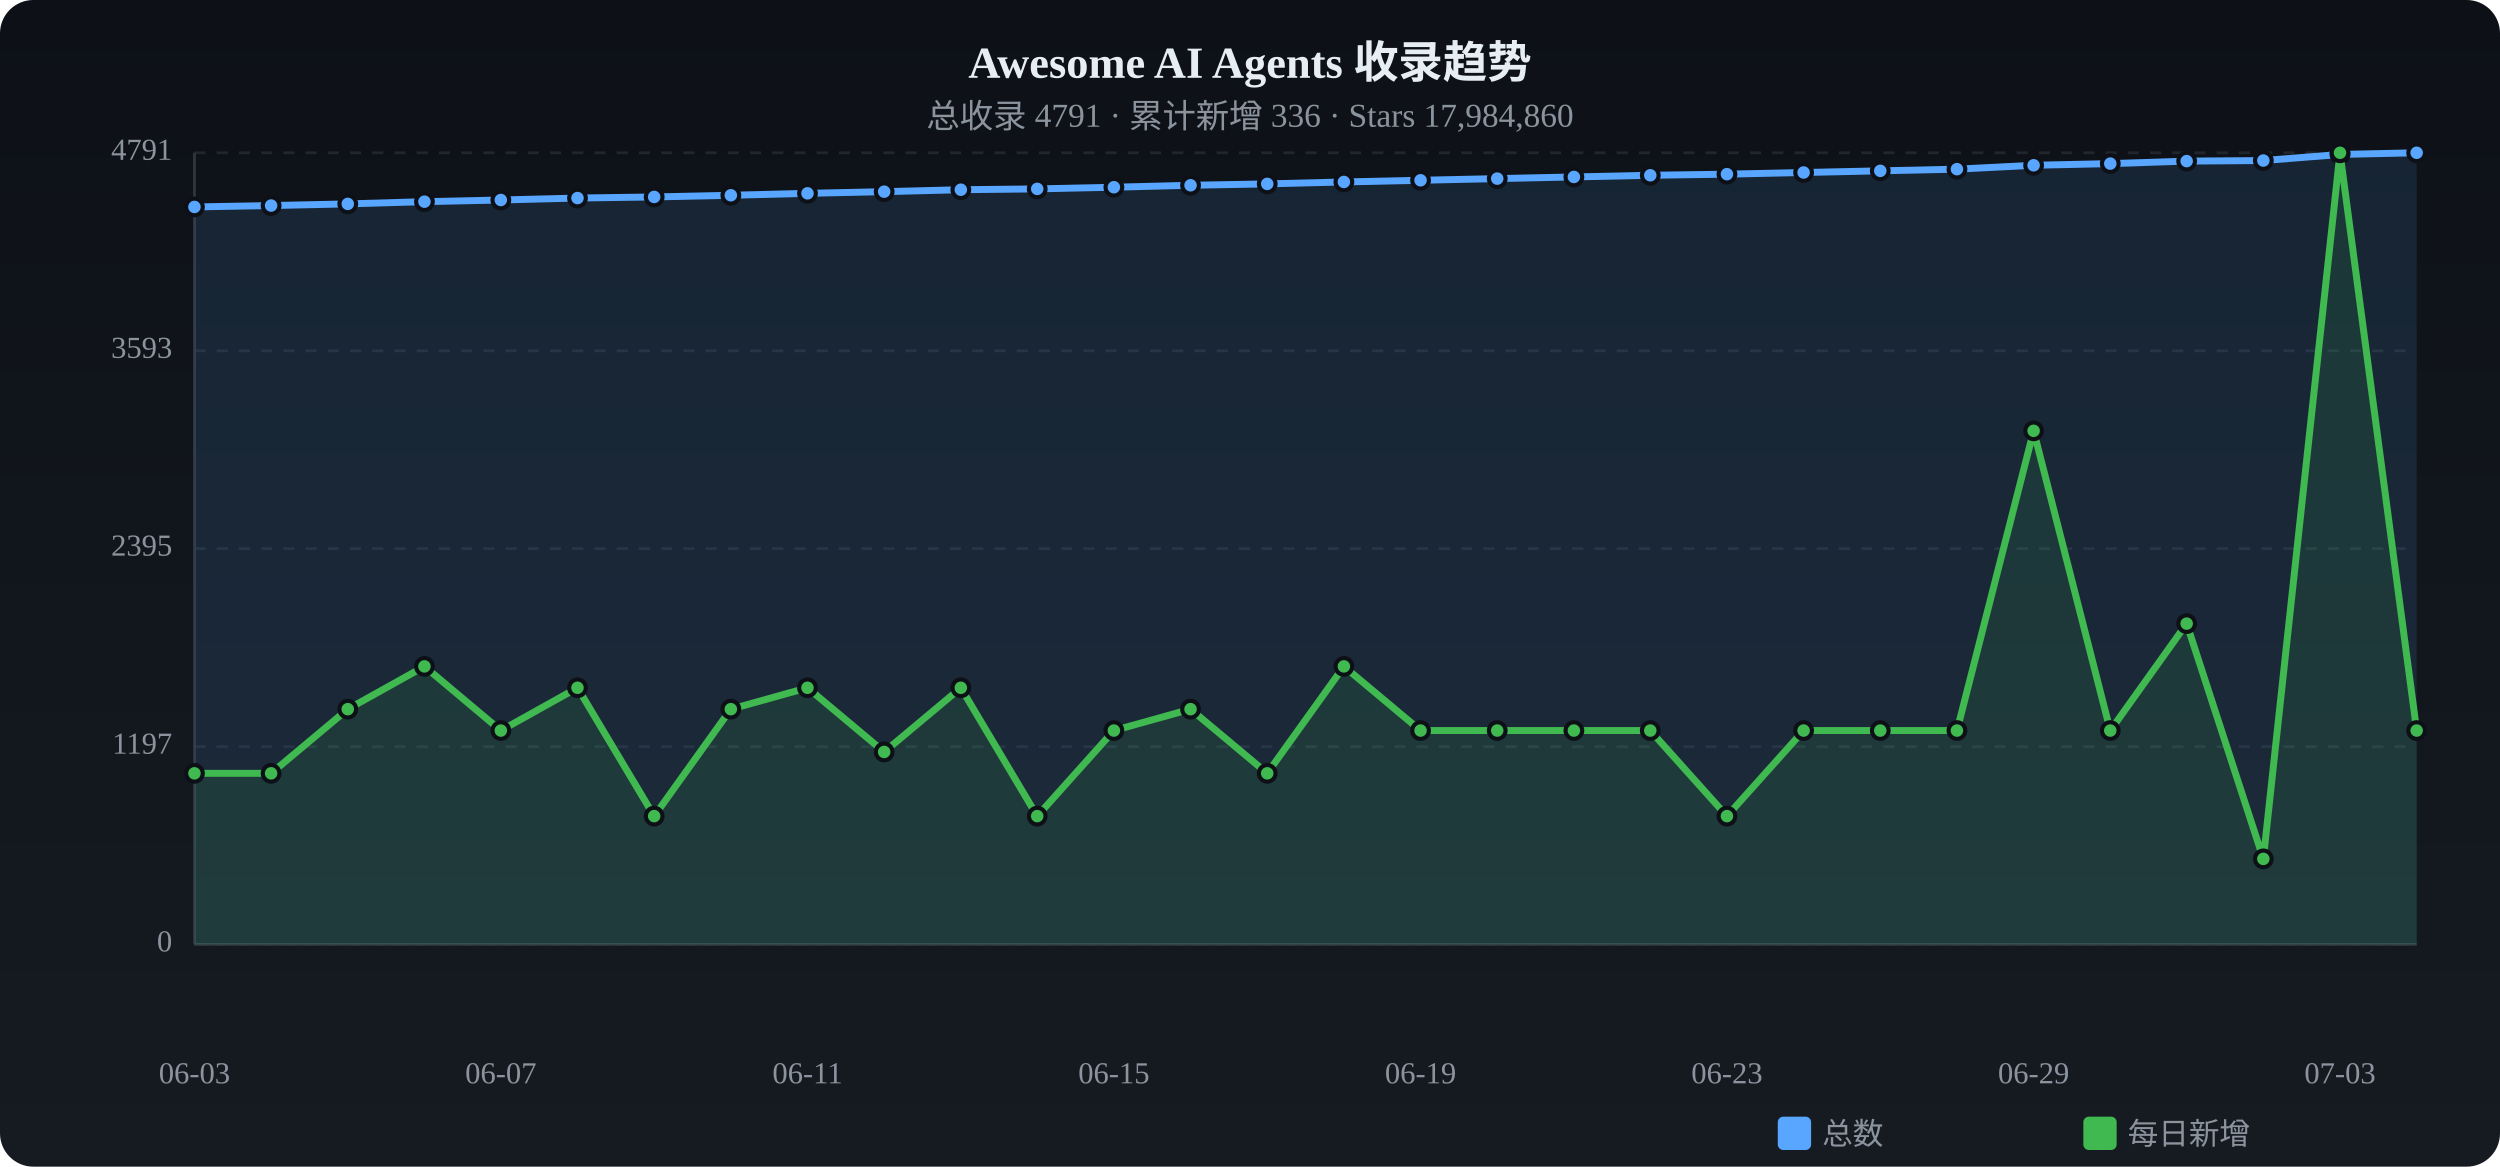
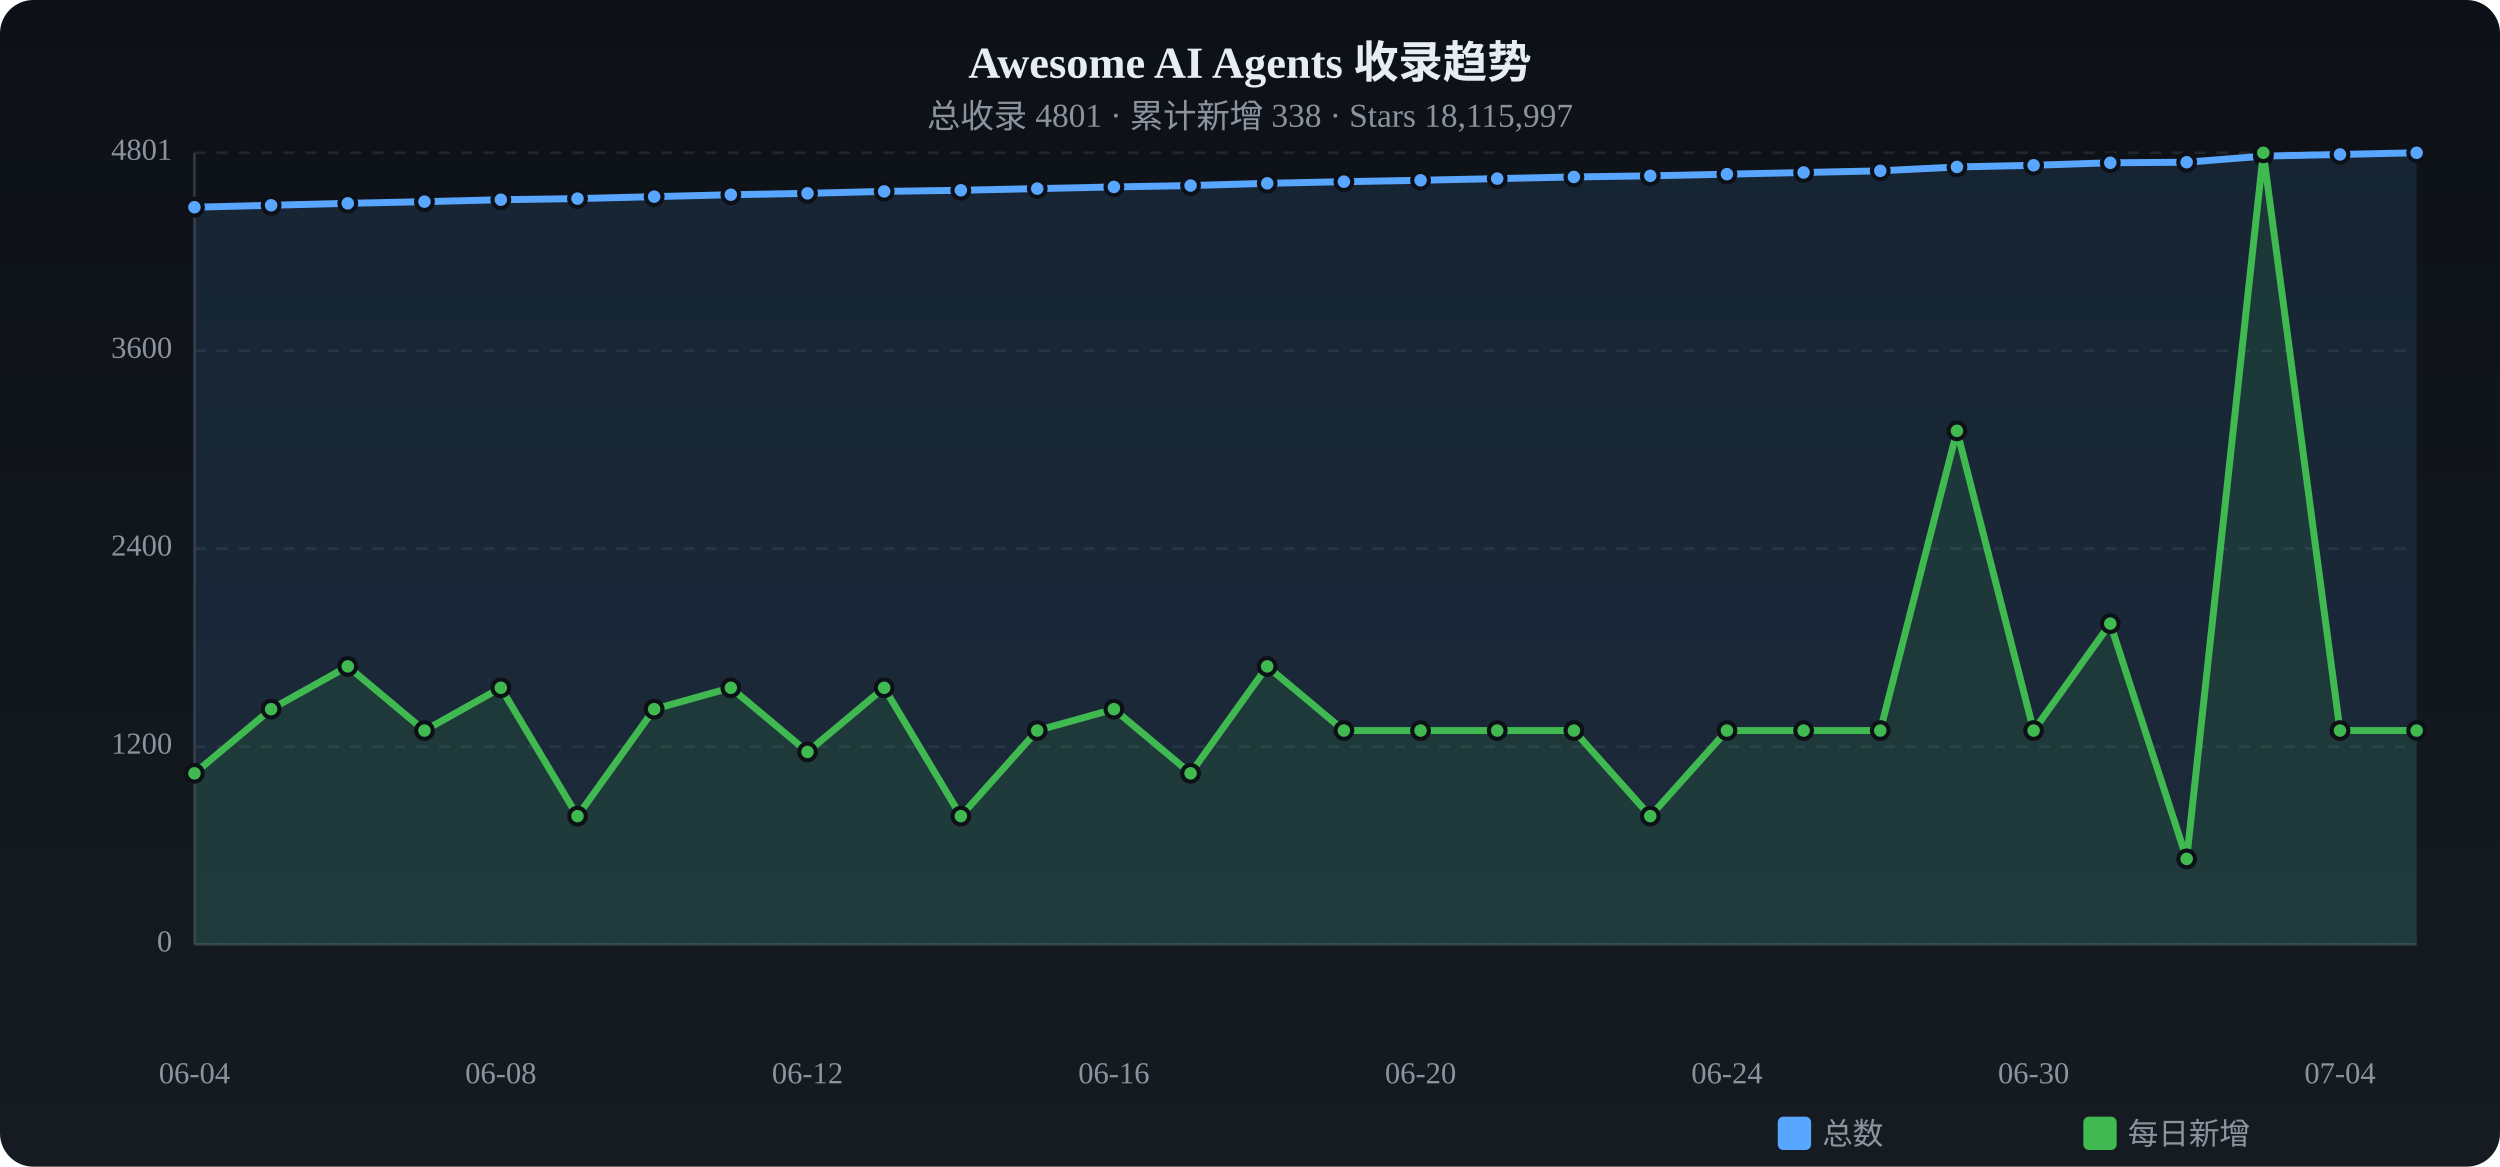
<svg xmlns="http://www.w3.org/2000/svg" viewBox="0 0 900 420" width="900" height="420">
  <defs>
    <linearGradient id="tbg" x1="0%" y1="0%" x2="0%" y2="100%">
      <stop offset="0%" stop-color="#0d1117" />
      <stop offset="100%" stop-color="#161b22" />
    </linearGradient>
  </defs>
  <rect width="900" height="420" rx="12" fill="url(#tbg)" />
  <text x="450.0" y="28" text-anchor="middle" fill="#e6edf3" font-size="16" font-weight="bold">Awesome AI Agents 收录趋势</text>
-   <text x="450.0" y="46" text-anchor="middle" fill="#8b949e" font-size="12">总收录 4791 · 累计新增 336 · Stars 17,984,860</text>
+   <text x="450.0" y="46" text-anchor="middle" fill="#8b949e" font-size="12">总收录 4801 · 累计新增 338 · Stars 18,115,997</text>
  <text x="62" y="340.0" text-anchor="end" fill="#8b949e" font-size="11" dominant-baseline="middle">0</text>
  <line x1="70" y1="340.0" x2="870" y2="340.0" stroke="#21262d" stroke-dasharray="4 4" />
-   <text x="62" y="268.8" text-anchor="end" fill="#8b949e" font-size="11" dominant-baseline="middle">1197</text>
+   <text x="62" y="268.8" text-anchor="end" fill="#8b949e" font-size="11" dominant-baseline="middle">1200</text>
  <line x1="70" y1="268.8" x2="870" y2="268.8" stroke="#21262d" stroke-dasharray="4 4" />
-   <text x="62" y="197.5" text-anchor="end" fill="#8b949e" font-size="11" dominant-baseline="middle">2395</text>
+   <text x="62" y="197.5" text-anchor="end" fill="#8b949e" font-size="11" dominant-baseline="middle">2400</text>
  <line x1="70" y1="197.5" x2="870" y2="197.5" stroke="#21262d" stroke-dasharray="4 4" />
-   <text x="62" y="126.3" text-anchor="end" fill="#8b949e" font-size="11" dominant-baseline="middle">3593</text>
+   <text x="62" y="126.3" text-anchor="end" fill="#8b949e" font-size="11" dominant-baseline="middle">3600</text>
  <line x1="70" y1="126.3" x2="870" y2="126.3" stroke="#21262d" stroke-dasharray="4 4" />
-   <text x="62" y="55.0" text-anchor="end" fill="#8b949e" font-size="11" dominant-baseline="middle">4791</text>
+   <text x="62" y="55.0" text-anchor="end" fill="#8b949e" font-size="11" dominant-baseline="middle">4801</text>
  <line x1="70" y1="55.0" x2="870" y2="55.0" stroke="#21262d" stroke-dasharray="4 4" />
  <line x1="70" y1="55" x2="70" y2="340" stroke="#30363d" />
  <line x1="70" y1="340" x2="870" y2="340" stroke="#30363d" />
-   <path d="M70.0,74.5 L97.6,74.0 L125.2,73.4 L152.8,72.6 L180.3,72.0 L207.9,71.3 L235.5,70.9 L263.1,70.3 L290.7,69.6 L318.3,69.0 L345.9,68.3 L373.4,68.0 L401.0,67.4 L428.6,66.7 L456.2,66.2 L483.8,65.5 L511.4,64.9 L539.0,64.3 L566.6,63.7 L594.1,63.1 L621.7,62.7 L649.3,62.1 L676.9,61.5 L704.5,60.9 L732.1,59.5 L759.7,58.9 L787.2,58.0 L814.8,57.8 L842.4,55.6 L870.0,55.0 L870.0,340 L70.0,340 Z" fill="#58a6ff" opacity="0.12" />
-   <polyline points="70.0,74.5 97.6,74.0 125.2,73.4 152.8,72.6 180.3,72.0 207.9,71.3 235.5,70.9 263.1,70.3 290.7,69.6 318.3,69.0 345.9,68.3 373.4,68.0 401.0,67.4 428.6,66.7 456.2,66.2 483.8,65.5 511.4,64.9 539.0,64.3 566.6,63.7 594.1,63.1 621.7,62.7 649.3,62.1 676.9,61.5 704.5,60.9 732.1,59.5 759.7,58.9 787.2,58.0 814.8,57.8 842.4,55.6 870.0,55.0" fill="none" stroke="#58a6ff" stroke-width="2.5" stroke-linecap="round" stroke-linejoin="round" />
-   <circle cx="70.0" cy="74.5" r="3" fill="#58a6ff" stroke="#0d1117" stroke-width="1.5" />
-   <circle cx="97.6" cy="74.0" r="3" fill="#58a6ff" stroke="#0d1117" stroke-width="1.5" />
-   <circle cx="125.2" cy="73.4" r="3" fill="#58a6ff" stroke="#0d1117" stroke-width="1.5" />
+   <path d="M70.0,74.6 L97.6,73.9 L125.2,73.2 L152.8,72.6 L180.3,71.9 L207.9,71.5 L235.5,70.8 L263.1,70.1 L290.7,69.6 L318.3,68.9 L345.9,68.5 L373.4,67.9 L401.0,67.3 L428.6,66.8 L456.2,66.0 L483.8,65.4 L511.4,64.9 L539.0,64.3 L566.6,63.7 L594.1,63.3 L621.7,62.7 L649.3,62.1 L676.9,61.5 L704.5,60.1 L732.1,59.5 L759.7,58.6 L787.2,58.4 L814.8,56.2 L842.4,55.6 L870.0,55.0 L870.0,340 L70.0,340 Z" fill="#58a6ff" opacity="0.12" />
+   <polyline points="70.0,74.6 97.6,73.9 125.2,73.2 152.8,72.6 180.3,71.9 207.9,71.5 235.5,70.8 263.1,70.1 290.7,69.6 318.3,68.9 345.9,68.5 373.4,67.9 401.0,67.3 428.6,66.8 456.2,66.0 483.8,65.4 511.4,64.9 539.0,64.3 566.6,63.7 594.1,63.3 621.7,62.7 649.3,62.1 676.9,61.5 704.5,60.1 732.1,59.5 759.7,58.6 787.2,58.4 814.8,56.2 842.4,55.6 870.0,55.0" fill="none" stroke="#58a6ff" stroke-width="2.5" stroke-linecap="round" stroke-linejoin="round" />
+   <circle cx="70.0" cy="74.6" r="3" fill="#58a6ff" stroke="#0d1117" stroke-width="1.5" />
+   <circle cx="97.6" cy="73.9" r="3" fill="#58a6ff" stroke="#0d1117" stroke-width="1.5" />
+   <circle cx="125.2" cy="73.2" r="3" fill="#58a6ff" stroke="#0d1117" stroke-width="1.5" />
  <circle cx="152.8" cy="72.6" r="3" fill="#58a6ff" stroke="#0d1117" stroke-width="1.5" />
-   <circle cx="180.3" cy="72.0" r="3" fill="#58a6ff" stroke="#0d1117" stroke-width="1.5" />
-   <circle cx="207.9" cy="71.3" r="3" fill="#58a6ff" stroke="#0d1117" stroke-width="1.5" />
-   <circle cx="235.5" cy="70.9" r="3" fill="#58a6ff" stroke="#0d1117" stroke-width="1.5" />
-   <circle cx="263.1" cy="70.3" r="3" fill="#58a6ff" stroke="#0d1117" stroke-width="1.5" />
+   <circle cx="180.3" cy="71.9" r="3" fill="#58a6ff" stroke="#0d1117" stroke-width="1.5" />
+   <circle cx="207.9" cy="71.5" r="3" fill="#58a6ff" stroke="#0d1117" stroke-width="1.5" />
+   <circle cx="235.5" cy="70.8" r="3" fill="#58a6ff" stroke="#0d1117" stroke-width="1.5" />
+   <circle cx="263.1" cy="70.1" r="3" fill="#58a6ff" stroke="#0d1117" stroke-width="1.5" />
  <circle cx="290.7" cy="69.6" r="3" fill="#58a6ff" stroke="#0d1117" stroke-width="1.5" />
-   <circle cx="318.3" cy="69.0" r="3" fill="#58a6ff" stroke="#0d1117" stroke-width="1.5" />
-   <circle cx="345.9" cy="68.3" r="3" fill="#58a6ff" stroke="#0d1117" stroke-width="1.5" />
-   <circle cx="373.4" cy="68.0" r="3" fill="#58a6ff" stroke="#0d1117" stroke-width="1.5" />
-   <circle cx="401.0" cy="67.4" r="3" fill="#58a6ff" stroke="#0d1117" stroke-width="1.5" />
-   <circle cx="428.6" cy="66.7" r="3" fill="#58a6ff" stroke="#0d1117" stroke-width="1.5" />
-   <circle cx="456.2" cy="66.2" r="3" fill="#58a6ff" stroke="#0d1117" stroke-width="1.5" />
-   <circle cx="483.8" cy="65.5" r="3" fill="#58a6ff" stroke="#0d1117" stroke-width="1.5" />
+   <circle cx="318.3" cy="68.9" r="3" fill="#58a6ff" stroke="#0d1117" stroke-width="1.5" />
+   <circle cx="345.9" cy="68.5" r="3" fill="#58a6ff" stroke="#0d1117" stroke-width="1.5" />
+   <circle cx="373.4" cy="67.9" r="3" fill="#58a6ff" stroke="#0d1117" stroke-width="1.5" />
+   <circle cx="401.0" cy="67.3" r="3" fill="#58a6ff" stroke="#0d1117" stroke-width="1.5" />
+   <circle cx="428.6" cy="66.8" r="3" fill="#58a6ff" stroke="#0d1117" stroke-width="1.5" />
+   <circle cx="456.2" cy="66.0" r="3" fill="#58a6ff" stroke="#0d1117" stroke-width="1.5" />
+   <circle cx="483.8" cy="65.4" r="3" fill="#58a6ff" stroke="#0d1117" stroke-width="1.5" />
  <circle cx="511.4" cy="64.9" r="3" fill="#58a6ff" stroke="#0d1117" stroke-width="1.5" />
  <circle cx="539.0" cy="64.3" r="3" fill="#58a6ff" stroke="#0d1117" stroke-width="1.5" />
  <circle cx="566.6" cy="63.7" r="3" fill="#58a6ff" stroke="#0d1117" stroke-width="1.5" />
-   <circle cx="594.1" cy="63.1" r="3" fill="#58a6ff" stroke="#0d1117" stroke-width="1.5" />
+   <circle cx="594.1" cy="63.3" r="3" fill="#58a6ff" stroke="#0d1117" stroke-width="1.5" />
  <circle cx="621.7" cy="62.7" r="3" fill="#58a6ff" stroke="#0d1117" stroke-width="1.5" />
  <circle cx="649.3" cy="62.1" r="3" fill="#58a6ff" stroke="#0d1117" stroke-width="1.5" />
  <circle cx="676.9" cy="61.5" r="3" fill="#58a6ff" stroke="#0d1117" stroke-width="1.5" />
-   <circle cx="704.5" cy="60.9" r="3" fill="#58a6ff" stroke="#0d1117" stroke-width="1.5" />
+   <circle cx="704.5" cy="60.1" r="3" fill="#58a6ff" stroke="#0d1117" stroke-width="1.5" />
  <circle cx="732.1" cy="59.5" r="3" fill="#58a6ff" stroke="#0d1117" stroke-width="1.5" />
-   <circle cx="759.7" cy="58.9" r="3" fill="#58a6ff" stroke="#0d1117" stroke-width="1.5" />
-   <circle cx="787.2" cy="58.0" r="3" fill="#58a6ff" stroke="#0d1117" stroke-width="1.5" />
-   <circle cx="814.8" cy="57.8" r="3" fill="#58a6ff" stroke="#0d1117" stroke-width="1.5" />
+   <circle cx="759.7" cy="58.6" r="3" fill="#58a6ff" stroke="#0d1117" stroke-width="1.5" />
+   <circle cx="787.2" cy="58.4" r="3" fill="#58a6ff" stroke="#0d1117" stroke-width="1.5" />
+   <circle cx="814.8" cy="56.2" r="3" fill="#58a6ff" stroke="#0d1117" stroke-width="1.5" />
  <circle cx="842.4" cy="55.6" r="3" fill="#58a6ff" stroke="#0d1117" stroke-width="1.5" />
  <circle cx="870.0" cy="55.0" r="3" fill="#58a6ff" stroke="#0d1117" stroke-width="1.5" />
-   <path d="M70.0,278.4 L97.6,278.4 L125.2,255.3 L152.8,239.9 L180.3,263.0 L207.9,247.6 L235.5,293.8 L263.1,255.3 L290.7,247.6 L318.3,270.7 L345.9,247.6 L373.4,293.8 L401.0,263.0 L428.6,255.3 L456.2,278.4 L483.8,239.9 L511.4,263.0 L539.0,263.0 L566.6,263.0 L594.1,263.0 L621.7,293.8 L649.3,263.0 L676.9,263.0 L704.5,263.0 L732.1,155.1 L759.7,263.0 L787.2,224.5 L814.8,309.2 L842.4,55.0 L870.0,263.0 L870.0,340 L70.0,340 Z" fill="#3fb950" opacity="0.12" />
-   <polyline points="70.0,278.4 97.6,278.4 125.2,255.3 152.8,239.9 180.3,263.0 207.9,247.6 235.5,293.8 263.1,255.3 290.7,247.6 318.3,270.7 345.9,247.6 373.4,293.8 401.0,263.0 428.6,255.3 456.2,278.4 483.8,239.9 511.4,263.0 539.0,263.0 566.6,263.0 594.1,263.0 621.7,293.8 649.3,263.0 676.9,263.0 704.5,263.0 732.1,155.1 759.7,263.0 787.2,224.5 814.8,309.2 842.4,55.0 870.0,263.0" fill="none" stroke="#3fb950" stroke-width="2.5" stroke-linecap="round" stroke-linejoin="round" />
+   <path d="M70.0,278.4 L97.6,255.3 L125.2,239.9 L152.8,263.0 L180.3,247.6 L207.9,293.8 L235.5,255.3 L263.1,247.6 L290.7,270.7 L318.3,247.6 L345.9,293.8 L373.4,263.0 L401.0,255.3 L428.6,278.4 L456.2,239.9 L483.8,263.0 L511.4,263.0 L539.0,263.0 L566.6,263.0 L594.1,293.8 L621.7,263.0 L649.3,263.0 L676.9,263.0 L704.5,155.1 L732.1,263.0 L759.7,224.5 L787.2,309.2 L814.8,55.0 L842.4,263.0 L870.0,263.0 L870.0,340 L70.0,340 Z" fill="#3fb950" opacity="0.12" />
+   <polyline points="70.0,278.4 97.6,255.3 125.2,239.9 152.8,263.0 180.3,247.6 207.9,293.8 235.5,255.3 263.1,247.6 290.7,270.7 318.3,247.6 345.9,293.8 373.4,263.0 401.0,255.3 428.6,278.4 456.2,239.9 483.8,263.0 511.4,263.0 539.0,263.0 566.6,263.0 594.1,293.8 621.7,263.0 649.3,263.0 676.9,263.0 704.5,155.1 732.1,263.0 759.7,224.5 787.2,309.2 814.8,55.0 842.4,263.0 870.0,263.0" fill="none" stroke="#3fb950" stroke-width="2.5" stroke-linecap="round" stroke-linejoin="round" />
  <circle cx="70.0" cy="278.4" r="3" fill="#3fb950" stroke="#0d1117" stroke-width="1.5" />
-   <circle cx="97.6" cy="278.4" r="3" fill="#3fb950" stroke="#0d1117" stroke-width="1.5" />
-   <circle cx="125.2" cy="255.3" r="3" fill="#3fb950" stroke="#0d1117" stroke-width="1.5" />
-   <circle cx="152.8" cy="239.9" r="3" fill="#3fb950" stroke="#0d1117" stroke-width="1.5" />
-   <circle cx="180.3" cy="263.0" r="3" fill="#3fb950" stroke="#0d1117" stroke-width="1.5" />
-   <circle cx="207.9" cy="247.6" r="3" fill="#3fb950" stroke="#0d1117" stroke-width="1.5" />
-   <circle cx="235.5" cy="293.8" r="3" fill="#3fb950" stroke="#0d1117" stroke-width="1.5" />
-   <circle cx="263.1" cy="255.3" r="3" fill="#3fb950" stroke="#0d1117" stroke-width="1.5" />
-   <circle cx="290.7" cy="247.6" r="3" fill="#3fb950" stroke="#0d1117" stroke-width="1.5" />
-   <circle cx="318.3" cy="270.7" r="3" fill="#3fb950" stroke="#0d1117" stroke-width="1.5" />
-   <circle cx="345.9" cy="247.6" r="3" fill="#3fb950" stroke="#0d1117" stroke-width="1.5" />
-   <circle cx="373.4" cy="293.8" r="3" fill="#3fb950" stroke="#0d1117" stroke-width="1.5" />
-   <circle cx="401.0" cy="263.0" r="3" fill="#3fb950" stroke="#0d1117" stroke-width="1.5" />
-   <circle cx="428.6" cy="255.3" r="3" fill="#3fb950" stroke="#0d1117" stroke-width="1.5" />
-   <circle cx="456.2" cy="278.4" r="3" fill="#3fb950" stroke="#0d1117" stroke-width="1.5" />
-   <circle cx="483.8" cy="239.9" r="3" fill="#3fb950" stroke="#0d1117" stroke-width="1.5" />
+   <circle cx="97.6" cy="255.3" r="3" fill="#3fb950" stroke="#0d1117" stroke-width="1.5" />
+   <circle cx="125.2" cy="239.9" r="3" fill="#3fb950" stroke="#0d1117" stroke-width="1.5" />
+   <circle cx="152.8" cy="263.0" r="3" fill="#3fb950" stroke="#0d1117" stroke-width="1.5" />
+   <circle cx="180.3" cy="247.6" r="3" fill="#3fb950" stroke="#0d1117" stroke-width="1.5" />
+   <circle cx="207.9" cy="293.8" r="3" fill="#3fb950" stroke="#0d1117" stroke-width="1.5" />
+   <circle cx="235.5" cy="255.3" r="3" fill="#3fb950" stroke="#0d1117" stroke-width="1.5" />
+   <circle cx="263.1" cy="247.6" r="3" fill="#3fb950" stroke="#0d1117" stroke-width="1.5" />
+   <circle cx="290.7" cy="270.7" r="3" fill="#3fb950" stroke="#0d1117" stroke-width="1.5" />
+   <circle cx="318.3" cy="247.6" r="3" fill="#3fb950" stroke="#0d1117" stroke-width="1.5" />
+   <circle cx="345.9" cy="293.8" r="3" fill="#3fb950" stroke="#0d1117" stroke-width="1.5" />
+   <circle cx="373.4" cy="263.0" r="3" fill="#3fb950" stroke="#0d1117" stroke-width="1.5" />
+   <circle cx="401.0" cy="255.3" r="3" fill="#3fb950" stroke="#0d1117" stroke-width="1.5" />
+   <circle cx="428.6" cy="278.4" r="3" fill="#3fb950" stroke="#0d1117" stroke-width="1.5" />
+   <circle cx="456.2" cy="239.9" r="3" fill="#3fb950" stroke="#0d1117" stroke-width="1.5" />
+   <circle cx="483.8" cy="263.0" r="3" fill="#3fb950" stroke="#0d1117" stroke-width="1.5" />
  <circle cx="511.4" cy="263.0" r="3" fill="#3fb950" stroke="#0d1117" stroke-width="1.5" />
  <circle cx="539.0" cy="263.0" r="3" fill="#3fb950" stroke="#0d1117" stroke-width="1.5" />
  <circle cx="566.6" cy="263.0" r="3" fill="#3fb950" stroke="#0d1117" stroke-width="1.5" />
-   <circle cx="594.1" cy="263.0" r="3" fill="#3fb950" stroke="#0d1117" stroke-width="1.5" />
-   <circle cx="621.7" cy="293.8" r="3" fill="#3fb950" stroke="#0d1117" stroke-width="1.5" />
+   <circle cx="594.1" cy="293.8" r="3" fill="#3fb950" stroke="#0d1117" stroke-width="1.5" />
+   <circle cx="621.7" cy="263.0" r="3" fill="#3fb950" stroke="#0d1117" stroke-width="1.5" />
  <circle cx="649.3" cy="263.0" r="3" fill="#3fb950" stroke="#0d1117" stroke-width="1.5" />
  <circle cx="676.9" cy="263.0" r="3" fill="#3fb950" stroke="#0d1117" stroke-width="1.5" />
-   <circle cx="704.5" cy="263.0" r="3" fill="#3fb950" stroke="#0d1117" stroke-width="1.5" />
-   <circle cx="732.1" cy="155.1" r="3" fill="#3fb950" stroke="#0d1117" stroke-width="1.5" />
-   <circle cx="759.7" cy="263.0" r="3" fill="#3fb950" stroke="#0d1117" stroke-width="1.5" />
-   <circle cx="787.2" cy="224.5" r="3" fill="#3fb950" stroke="#0d1117" stroke-width="1.5" />
-   <circle cx="814.8" cy="309.2" r="3" fill="#3fb950" stroke="#0d1117" stroke-width="1.5" />
-   <circle cx="842.4" cy="55.0" r="3" fill="#3fb950" stroke="#0d1117" stroke-width="1.5" />
+   <circle cx="704.5" cy="155.1" r="3" fill="#3fb950" stroke="#0d1117" stroke-width="1.5" />
+   <circle cx="732.1" cy="263.0" r="3" fill="#3fb950" stroke="#0d1117" stroke-width="1.5" />
+   <circle cx="759.7" cy="224.5" r="3" fill="#3fb950" stroke="#0d1117" stroke-width="1.5" />
+   <circle cx="787.2" cy="309.2" r="3" fill="#3fb950" stroke="#0d1117" stroke-width="1.5" />
+   <circle cx="814.8" cy="55.0" r="3" fill="#3fb950" stroke="#0d1117" stroke-width="1.5" />
+   <circle cx="842.4" cy="263.0" r="3" fill="#3fb950" stroke="#0d1117" stroke-width="1.5" />
  <circle cx="870.0" cy="263.0" r="3" fill="#3fb950" stroke="#0d1117" stroke-width="1.5" />
-   <text x="70.0" y="390" text-anchor="middle" fill="#8b949e" font-size="11">06-03</text>
-   <text x="180.3" y="390" text-anchor="middle" fill="#8b949e" font-size="11">06-07</text>
-   <text x="290.7" y="390" text-anchor="middle" fill="#8b949e" font-size="11">06-11</text>
-   <text x="401.0" y="390" text-anchor="middle" fill="#8b949e" font-size="11">06-15</text>
-   <text x="511.4" y="390" text-anchor="middle" fill="#8b949e" font-size="11">06-19</text>
-   <text x="621.7" y="390" text-anchor="middle" fill="#8b949e" font-size="11">06-23</text>
-   <text x="732.1" y="390" text-anchor="middle" fill="#8b949e" font-size="11">06-29</text>
-   <text x="842.4" y="390" text-anchor="middle" fill="#8b949e" font-size="11">07-03</text>
+   <text x="70.0" y="390" text-anchor="middle" fill="#8b949e" font-size="11">06-04</text>
+   <text x="180.3" y="390" text-anchor="middle" fill="#8b949e" font-size="11">06-08</text>
+   <text x="290.7" y="390" text-anchor="middle" fill="#8b949e" font-size="11">06-12</text>
+   <text x="401.0" y="390" text-anchor="middle" fill="#8b949e" font-size="11">06-16</text>
+   <text x="511.4" y="390" text-anchor="middle" fill="#8b949e" font-size="11">06-20</text>
+   <text x="621.7" y="390" text-anchor="middle" fill="#8b949e" font-size="11">06-24</text>
+   <text x="732.1" y="390" text-anchor="middle" fill="#8b949e" font-size="11">06-30</text>
+   <text x="842.4" y="390" text-anchor="middle" fill="#8b949e" font-size="11">07-04</text>
  <rect x="640" y="402" width="12" height="12" rx="2" fill="#58a6ff" />
  <text x="656" y="412" fill="#8b949e" font-size="11">总数</text>
  <rect x="750" y="402" width="12" height="12" rx="2" fill="#3fb950" />
  <text x="766" y="412" fill="#8b949e" font-size="11">每日新增</text>
</svg>
